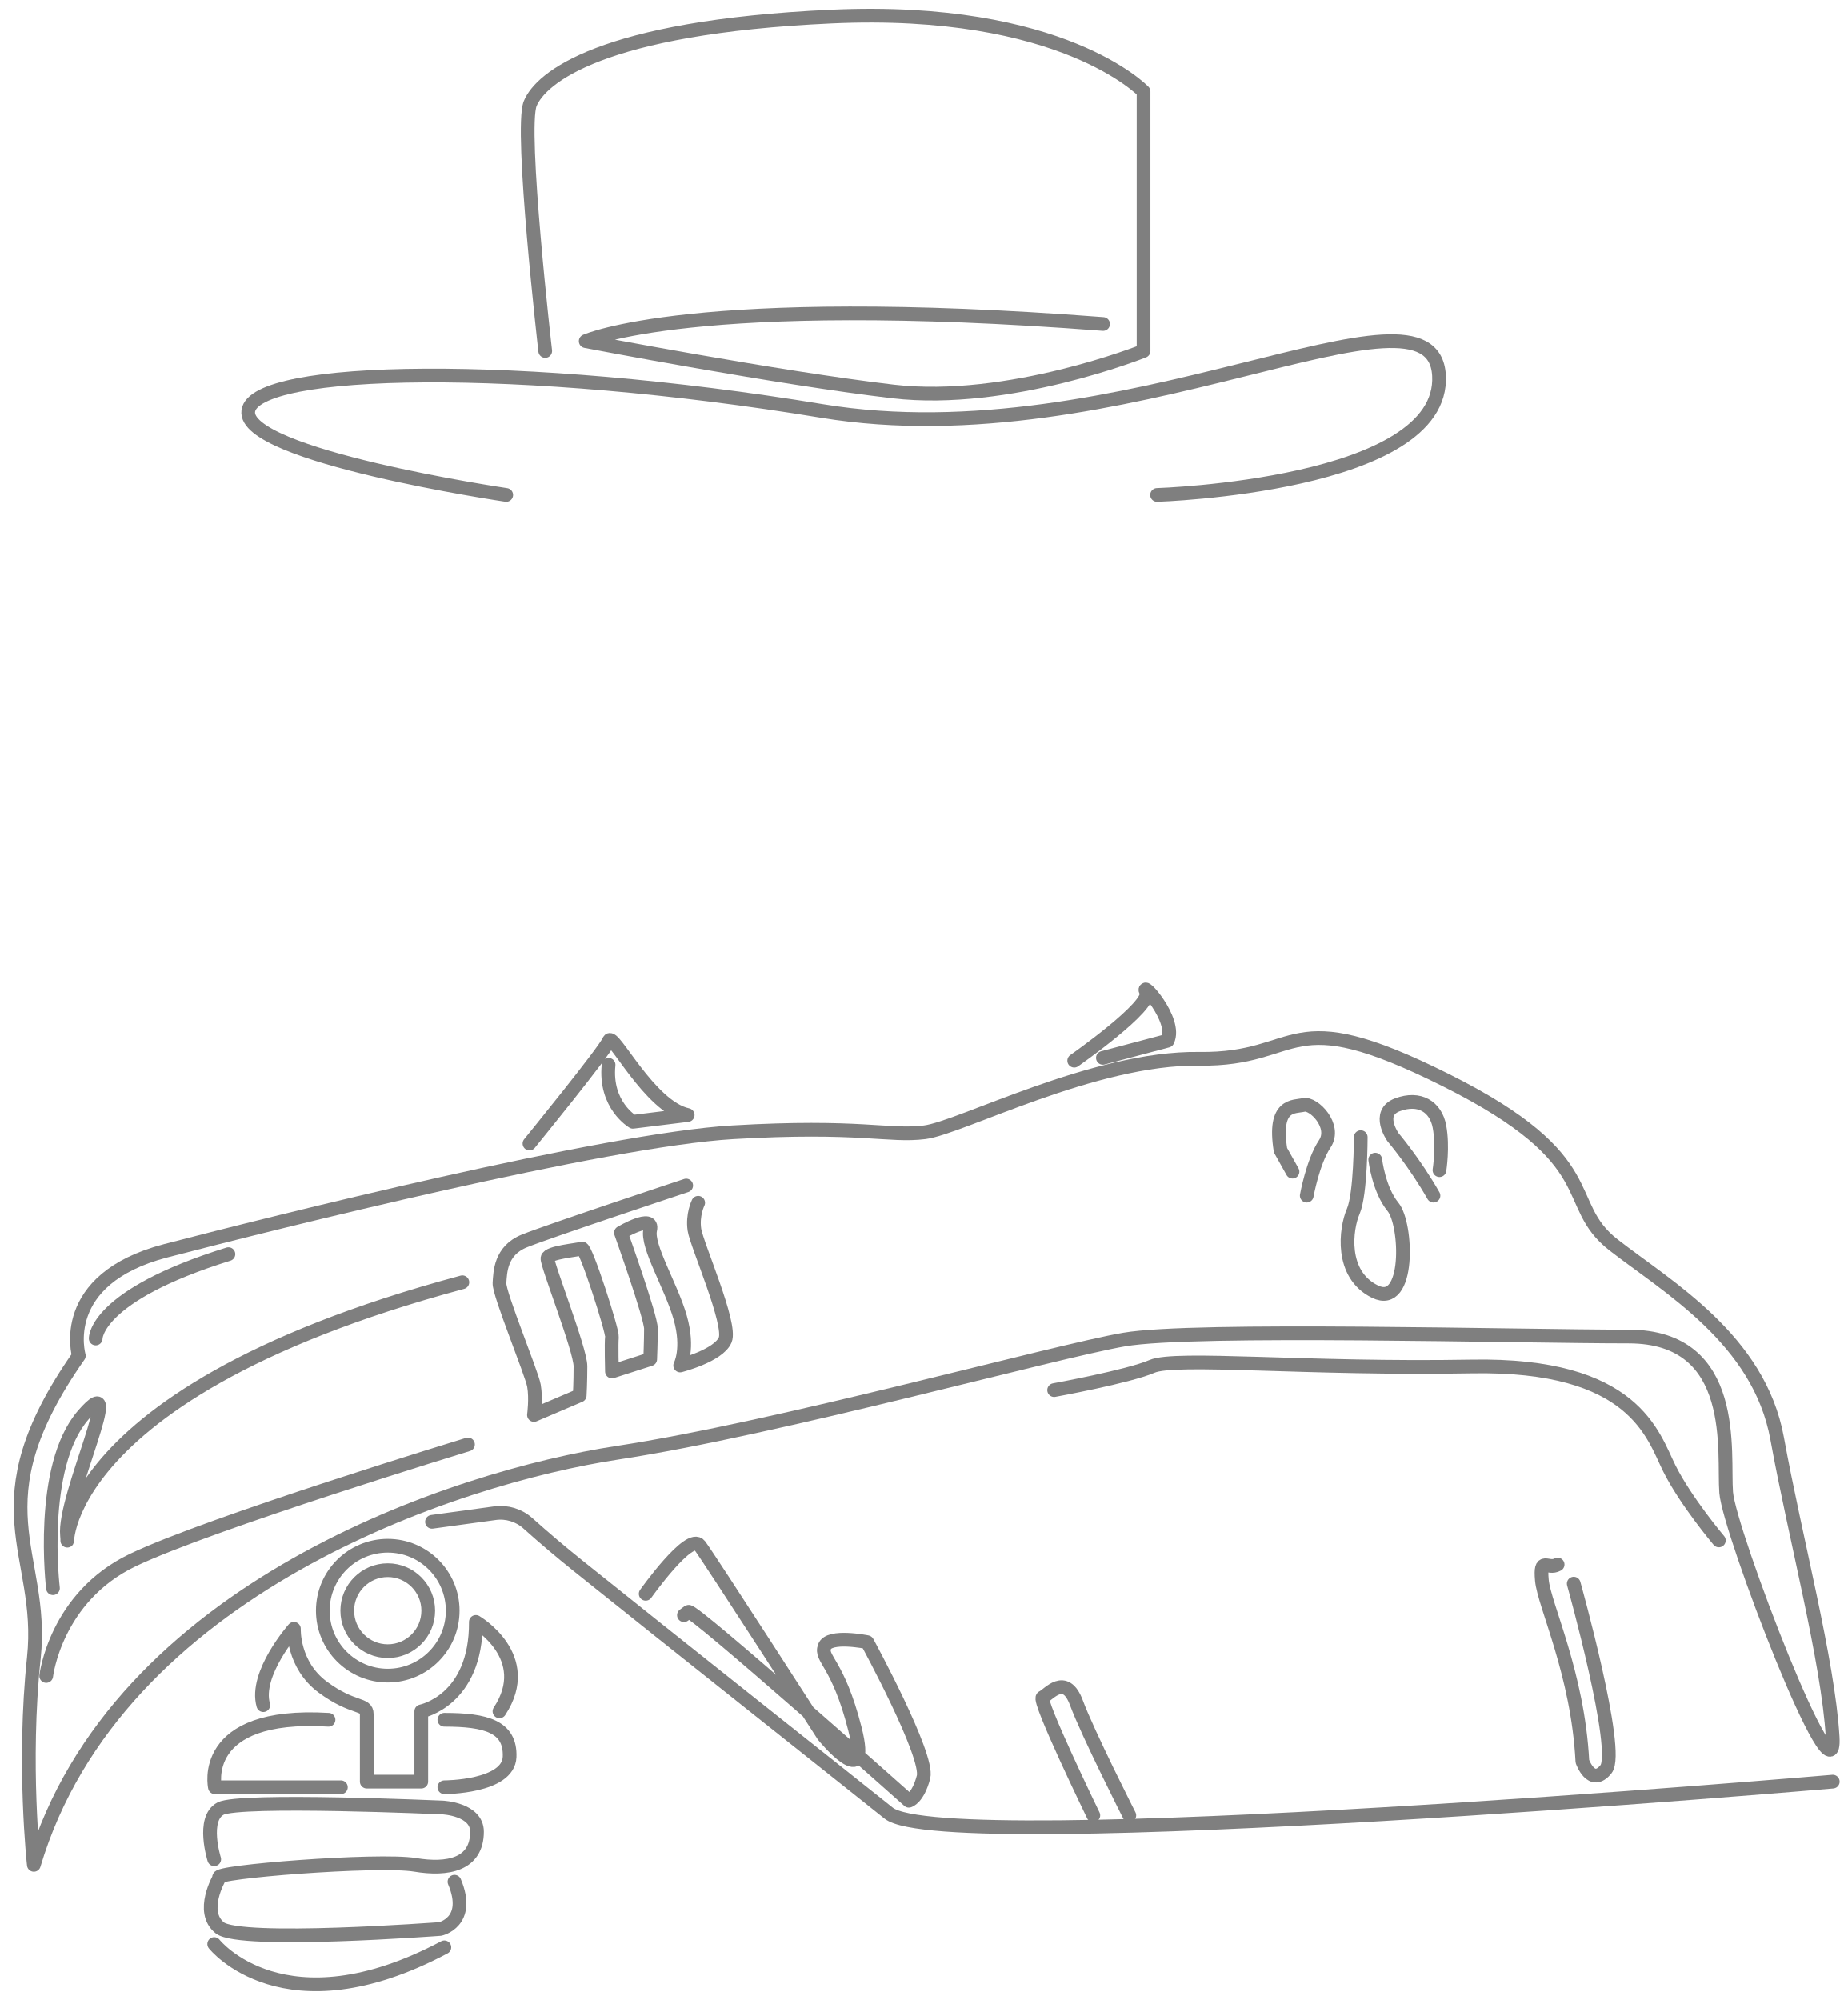
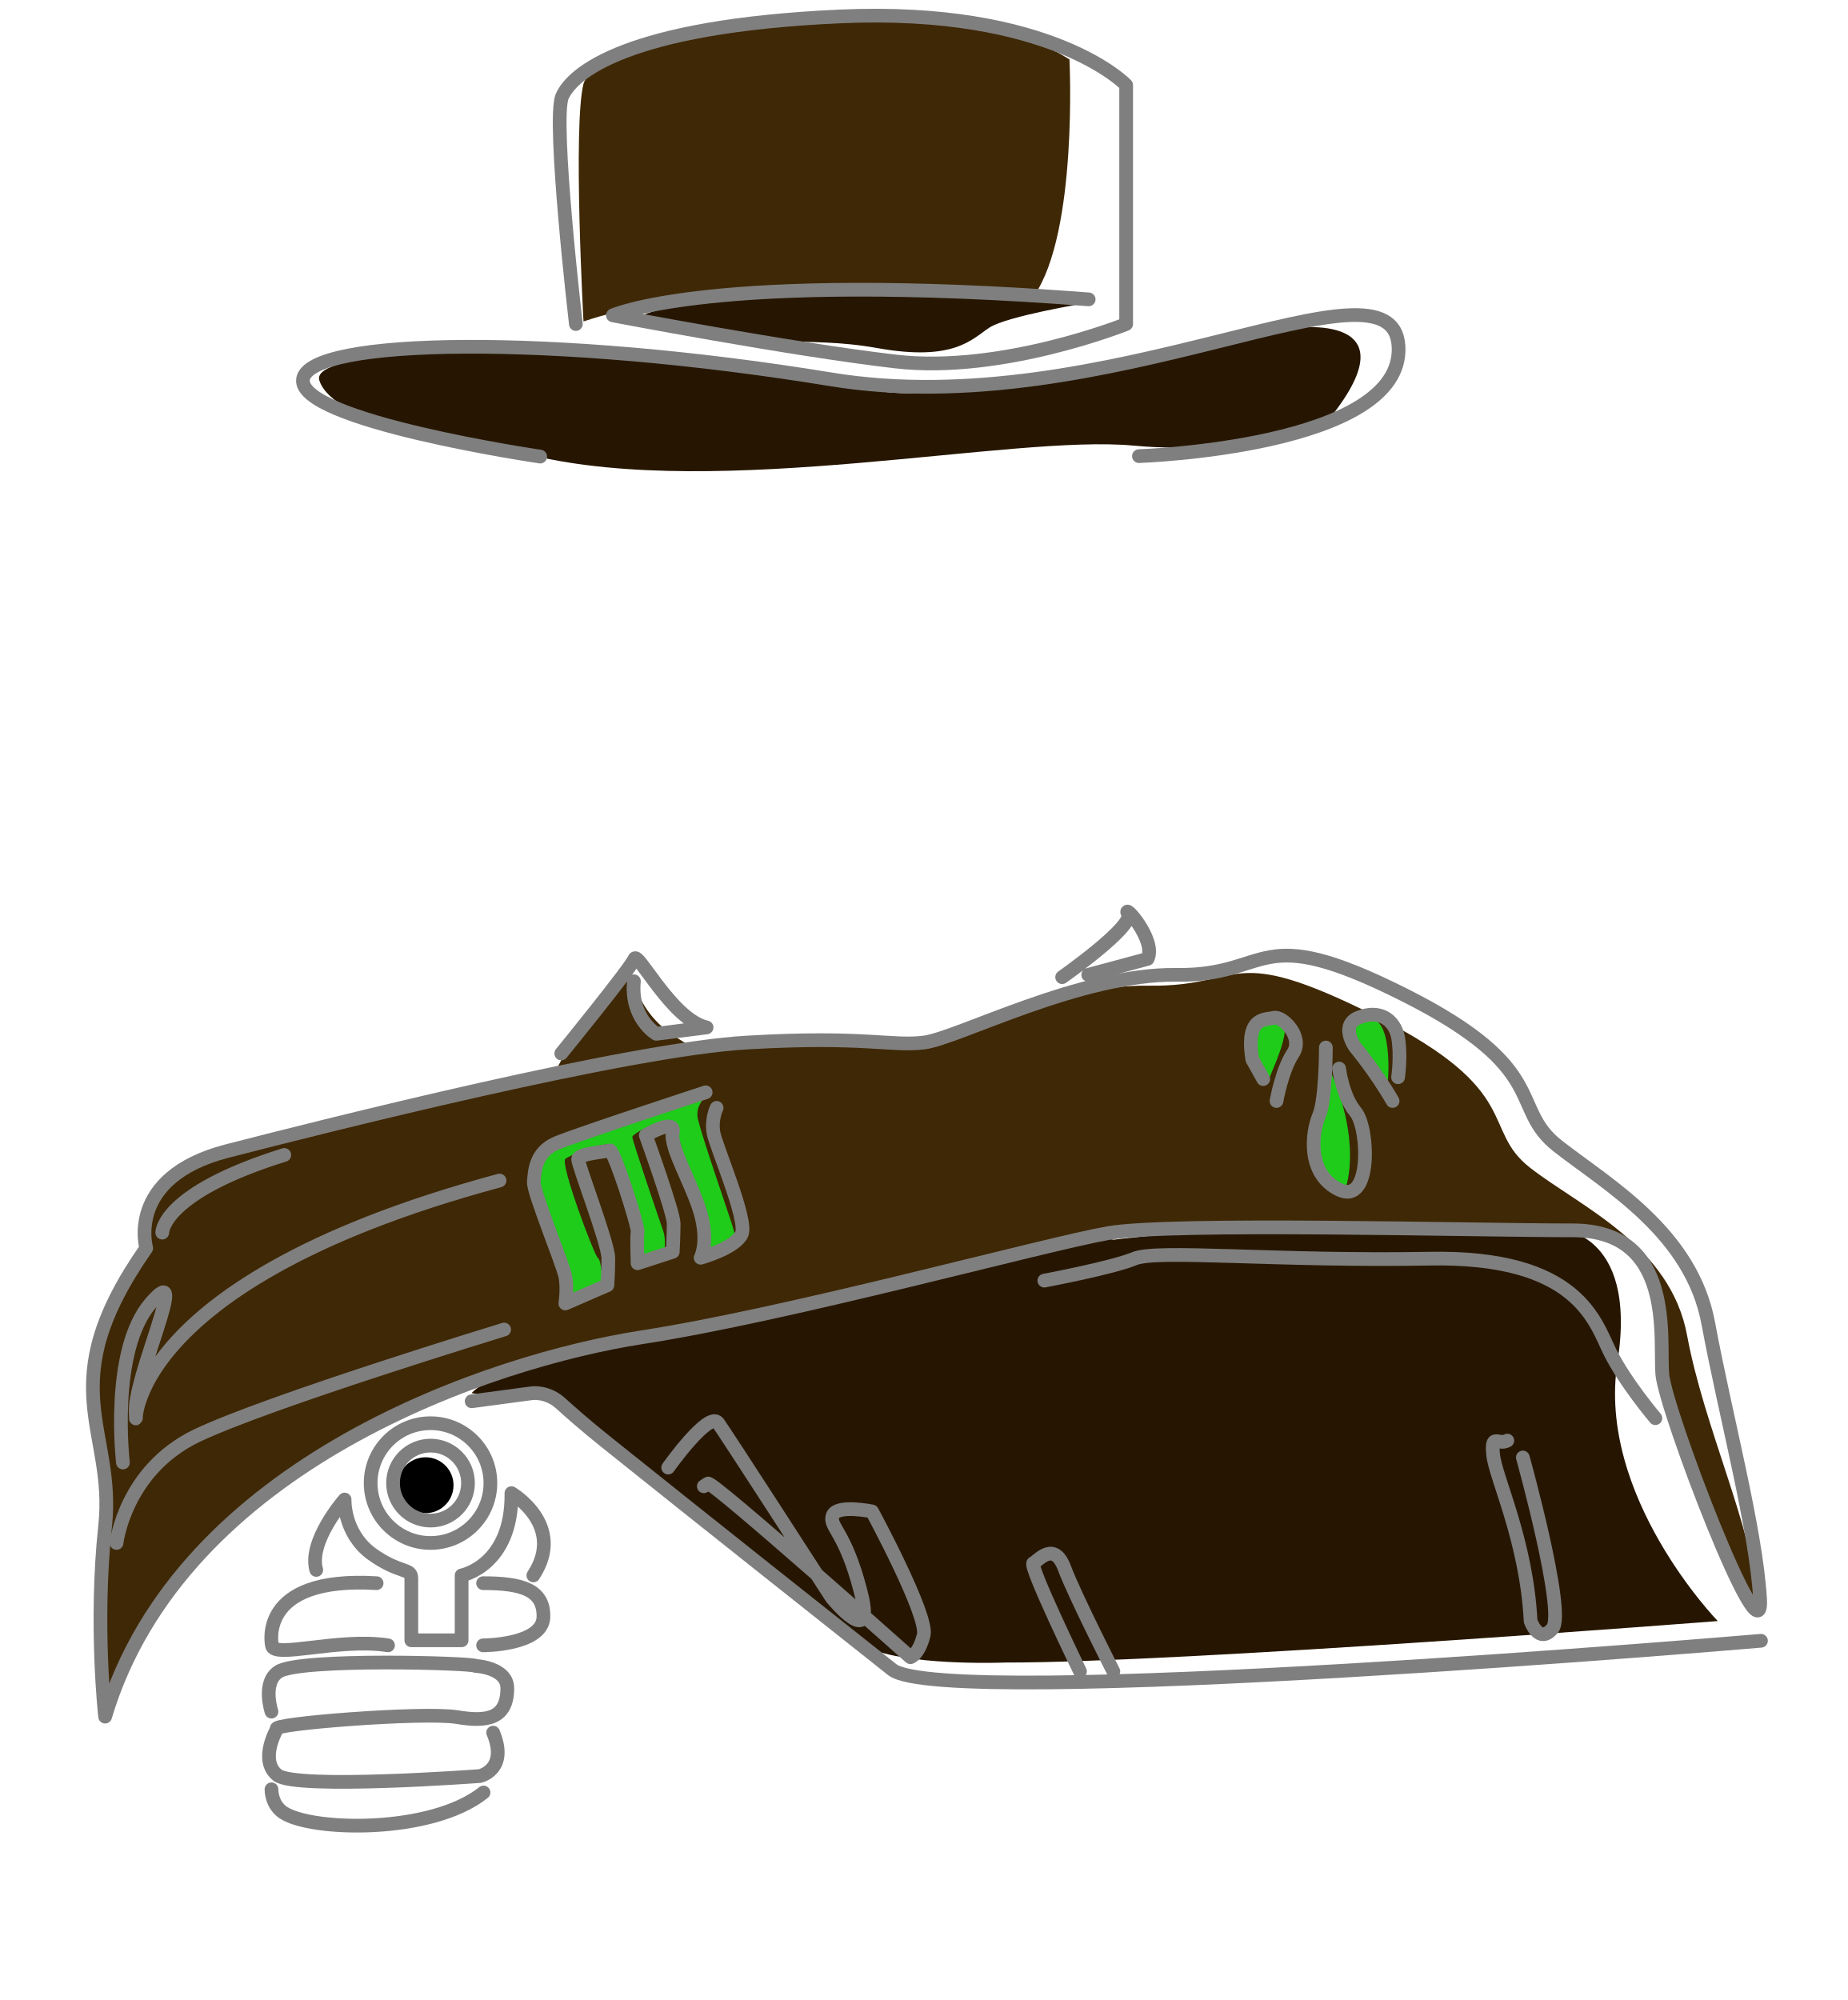
- <svg xmlns="http://www.w3.org/2000/svg" id="Слой_1" viewBox="0 0 404.156 437.587">
-   <style>.st0{fill:none;stroke:#7f7f7f;stroke-width:3;stroke-linecap:round;stroke-linejoin:round;stroke-miterlimit:10}</style>
-   <path class="st0" d="M110.758 108.291s-57.747-8.53-56.435-18.374 59.916-10.826 125.506 0 133.701-31.916 135.014-7.755-61.685 26.13-61.685 26.13" />
-   <path class="st0" d="M119.29 76.793s-5.579-48.56-3.282-54.139 15.421-16.733 65.95-19.03 68.247 16.406 68.247 16.406v56.763s-29.53 11.812-54.794 8.859-67.263-11.01-67.263-11.01 23.624-10.646 113.198-3.755M7.404 408.02s-2.461-22.148 0-45.28-13.125-33.303 9.843-66.114c0 0-4.922-16.733 19.03-22.968 23.952-6.234 96.137-24.28 124.026-25.92s34.123.984 41.998 0c7.875-.985 37.076-16.406 60.044-16.078s18.537-13.06 53.973 4.657 24.936 26.905 36.748 36.092 31.827 20.671 35.764 42.326 11.156 48.698 12.14 65.294c.984 16.596-22.64-44.95-23.296-53.482s2.953-34.123-21.327-34.123-95.042-1.969-110.354.656-75.847 19.44-110.955 24.781C99.931 323.203 25.45 347.483 7.404 408.02z" />
-   <path class="st0" d="M376.072 337.038s-7.218-8.53-10.827-15.749c-3.61-7.218-7.547-22.967-43.31-22.311s-64.72-2.255-69.888-.02c-5.168 2.234-21.41 5.187-21.41 5.187m-136.12 28.819l13.776-1.887a8.968 8.968 0 0 1 7.217 2.22 260.58 260.58 0 0 0 10.951 9.28c19.801 15.9 58.737 46.74 67.965 54.123C206.73 406.543 401 389.81 401 389.81" />
-   <path class="st0" d="M141.272 348.714s9.598-13.535 11.812-10.582c2.215 2.953 27.07 41.588 27.07 41.588s10.581 13.042 6.89-1.477c-3.691-14.518-7.629-15.257-6.644-17.964s9.35-.984 9.35-.984 13.535 24.854 12.305 29.53c-1.23 4.676-3.2 5.168-3.2 5.168s-47.247-42.08-48.231-41.342l-.985.738m89.574 43.803s-12.304-25.347-11.073-25.839c1.23-.492 4.921-5.414 7.382 1.23 2.46 6.645 11.566 24.609 11.566 24.609m93.71-54.884c-2.215 1.23-3.937-1.97-3.445 3.445s7.874 20.425 8.859 39.619c0 0 1.968 5.66 5.167 1.723 3.2-3.938-7.055-40.604-7.055-40.604m-46.604-97.687s0 12.468-1.64 16.242c-1.641 3.773-2.954 13.78 4.757 17.553s7.054-14.764 3.937-18.538c-3.117-3.773-3.88-10.335-3.88-10.335m-14.986 7.874s1.313-7.382 3.937-11.32-2.46-9.022-4.593-8.53c-2.133.492-6.726-.362-5.086 9.909l2.625 4.692m30.842 5.249c-4.101-7.218-8.859-12.796-8.859-12.796s-3.773-5.316.985-7.087c4.757-1.772 8.367.36 9.187 4.79.82 4.43 0 9.516 0 9.516m-162.19 7.136s-1.312 2.625-.82 5.906c.492 3.281 8.203 20.67 6.726 24.116-1.476 3.445-9.843 5.578-9.843 5.578s1.969-3.61 0-10.5c-1.969-6.89-7.382-15.585-6.562-19.194.82-3.61-6.398.656-6.398.656s6.562 18.374 6.562 21-.164 6.667-.164 6.667l-8.367 2.683s-.164-6.234 0-7.546c.164-1.313-5.742-19.687-6.562-19.359-.82.328-7.383.82-7.547 2.133S127 295.314 127 298.923c0 3.61-.164 6.398-.164 6.398l-10.008 4.265s.492-3.609 0-6.398-7.71-20.178-7.546-22.475c.164-2.297.164-7.055 5.414-9.187s35.435-12.14 35.435-12.14m84.899-27.316s17.226-12.058 15.75-15.01c-1.477-2.953 6.865 6.099 4.675 10.643l-14.15 3.752m-125.461 18.744s16.605-20.387 17.39-22.496c.785-2.108 8.859 14.457 17.226 16.262l-11.976 1.476s-6.235-3.61-5.332-12.468M10.11 366.694s1.97-17.242 18.949-25.363c16.98-8.12 73.332-25.293 73.332-25.293m-90.804 31.445s-3.199-26.577 6.644-37.897-4.433 17.964-3.57 26.331-8.734-29.776 86.5-55.368m-80.223 12.304s-.246-9.351 29.038-18.456" />
-   <circle class="st0" cx="84.838" cy="352.405" r="8.859" />
-   <circle class="st0" cx="84.838" cy="352.405" r="14.209" />
-   <path class="st0" d="M57.604 373.076c-1.968-6.89 6.702-16.702 6.702-16.702s-.34 7.842 6.322 12.764c6.663 4.922 9.616 3.446 9.616 5.906v14.765h11.928v-15.38s12.056-2.338 11.942-19.563c0 0 13.037 7.628 5.165 19.563" />
-   <path class="st0" d="M97.224 391.04s14.026 0 14.273-6.645c.246-6.644-5.168-8.12-14.273-8.12m-22.64 14.765H47.023s-3.691-16.488 24.854-14.765m-25.01 30.514s-2.797-8.859 1.386-11.074 48.56-.246 48.56-.246 7.551.328 7.551 5.29c0 7.265-6.461 8.438-13.538 7.26-8.085-1.344-44.75 1.57-42.819 2.805 0 0-4.347 7.43.082 10.976 4.43 3.545 48.232.246 48.232.246s6.827-1.476 3.117-10.335m-52.571 13.634s15.249 19.34 50.357.72" />
+ <svg xmlns="http://www.w3.org/2000/svg" id="cowboy" viewBox="0 0 404.2 437.6">
+   <style>.st0{fill:#3f2805}.st1{fill:#261601}.st3{fill:none;stroke:#7f7f7f;stroke-width:3;stroke-linecap:round;stroke-linejoin:round;stroke-miterlimit:10}</style>
+   <path class="st0" d="M384.477 349.9c-.9-15.3-11.61-37.656-15.31-57.556-3.6-19.9-23.47-28.332-34.37-36.832-10.9-8.5-1.1-16.8-33.8-33.2-32.7-16.4-28.463-6.345-49.563-6.645-21.1-.3-42.557 11.632-49.857 12.532-7.2.9-12.9-1.5-38.6 0-3.204.175-7.04.587-11.341 1.186-.88-.68-2.234-1.502-3.886-2.552-8.917-5.666-9.667-14.75-9.667-14.75l-14.5 18.417-2.314 4.37c-27.606 5.734-58.603 13.573-72.392 17.13-22 5.8-17.5 21.2-17.5 21.2-21.1 30.2-6.7 39.4-9 60.8s0 41.7 0 41.7c16.6-55.6 85.1-78 117.4-83 32.4-5 87.9-20.3 102.1-22.8 14.2-2.4 79.2-.6 101.6-.6 22.4 0 19 23.6 19.6 31.4.6 7.8 22.3 64.5 21.4 49.2z" />
+   <path class="st1" d="M103.2 304.805s6.55-9.513 71.55-18.18c0 0 64.2-17.125 68.85-15.375 0 0 42.138-5.354 96.655-2.479 0 0 18.24-.084 13.648 29.25-4.592 29.334 21.945 56.667 21.945 56.667S258 363.858 220 363.762c0 0-18.5.738-28.25-2.512s-63.5-50.95-63.5-50.95-9-8.3-14.625-6.3-10.425.805-10.425.805z" />
+   <path class="st0" d="M127.667 70.333s-2.334-42.666 0-52C130 9 204.333-6 234 13c0 0 1.887 37.758-7.729 51.672 0 0-62.604-6.339-98.604 5.661z" />
+   <path class="st1" d="M140.667 68.935s17.666-8.768 96.833-2.602c0 0-17.167 2.834-21 5.334s-7.667 7.5-24.5 4.5-23 1.202-51.333-7.232z" />
+   <path class="st1" d="M116.363 99.617s-42.646-4.749-46.479-16.342c-3.604-10.9 107.533-6.19 119.2 1.142 11.666 7.333 92.666-12.52 92.666-12.52s27.75-4.397 10 18.603c0 0-17.25 9.5-43.75 7s-90.523 11.98-131.637 2.117z" />
+   <circle cx="93.115" cy="324.969" r="6.115" />
+   <path d="M277.75 235.875s-7.125-9.375 0-12.25.875 9.75 0 12.25zm25.833.958c.157.212 1.42-15.93-4.915-13.631-6.335 2.298 1.582 9.131 4.915 13.631zm-12.5-2.5s-7.75 23.834 3.417 25.334c0 0 3.5-9.584-3.417-25.334zm-136.916 5.5s-35.994 8.832-36.167 15.834c-.173 7.001 4.5 20.75 7 28.25l6.833-3.5s-.262-4.677-1-5.167c-.82-.544-8.364-20.685-7.126-21.708.593-.49 7.043-3.542 10.043-3.125 3 .416 6.833 24.583 6.833 24.583l4.834-1.583s.25-2.5-.25-3.917-6.898-20.107-6.815-20.774c.083-.666 6.398-4.226 8.481-3.226 2.084 1 7.767 28.5 7.767 28.5l5.9-3.25s.5.167 0-1.75-7.917-23-7.917-24.917c0-1.916.417-2.166 1.584-4.25z" fill="#1ecc19" />
+   <path class="st3" d="M118.2 99.9S65.1 92.1 66.3 83s55.1-9.9 115.5 0 123-29.3 124.2-7.2-56.8 24-56.8 24" />
+   <path class="st3" d="M126 70.9s-5.2-44.7-3-49.8 14.2-15.4 60.7-17.5 62.7 15 62.7 15v52.3s-27.1 10.9-50.4 8.2S134.1 69 134.1 69s21.7-9.8 104.1-3.5M23 375.6s-2.3-20.3 0-41.7-12.1-30.6 9-60.8c0 0-4.5-15.4 17.5-21.2 22.1-5.7 88.4-22.4 114.1-23.8 25.7-1.5 31.4.9 38.6 0 7.3-.9 34.1-15.1 55.2-14.8s17-12.1 49.7 4.3 22.9 24.7 33.8 33.2c10.9 8.5 29.3 19 32.9 38.9 3.7 19.9 10.4 44.8 11.3 60.1s-20.8-41.4-21.4-49.2c-.6-7.8 2.8-31.4-19.6-31.4s-87.4-1.8-101.6.6c-14.2 2.5-69.7 17.8-102.1 22.8-32.3 5-100.8 27.4-117.4 83z" />
+   <path class="st3" d="M362.2 310.3s-6.6-7.8-9.9-14.4-6.9-21.2-39.8-20.5c-32.9.6-59.5-2.1-64.3 0-4.8 2-19.7 4.8-19.7 4.8m-125.3 26.4l12.7-1.7c2.4-.4 4.9.5 6.6 2 2.2 2 5.6 5 10.1 8.6 18.2 14.6 54 43 62.6 49.8 11.3 9 190.1-6.3 190.1-6.3" />
+   <path class="st3" d="M146.2 321.1s8.8-12.4 10.9-9.8c2 2.8 24.9 38.3 24.9 38.3s9.8 12 6.3-1.4c-3.4-13.3-7-14.1-6.1-16.6s8.6-.9 8.6-.9 12.4 22.9 11.3 27.1c-1.1 4.3-2.9 4.8-2.9 4.8s-43.4-38.7-44.3-38l-.9.6m82.3 40.5S225 342.4 226.1 342c1.1-.5 4.5-5 6.8 1.1s10.7 22.6 10.7 22.6m86.2-50.5c-2 1.1-3.6-1.8-3.1 3.1.5 5 7.3 18.8 8.2 36.4 0 0 1.8 5.2 4.8 1.6 2.9-3.6-6.5-37.4-6.5-37.4m-43.1-89.7s0 11.5-1.5 14.9c-1.5 3.5-2.8 12.7 4.4 16.2s6.5-13.6 3.6-17c-2.9-3.5-3.6-9.5-3.6-9.5m-13.7 7.1s1.2-6.8 3.6-10.4-2.3-8.3-4.2-7.8c-1.9.5-6.2-.4-4.7 9.1l2.4 4.3m28.3 4.8c-3.8-6.6-8.2-11.8-8.2-11.8s-3.5-4.9.9-6.5c4.4-1.7 7.7.4 8.5 4.4.7 4 0 8.7 0 8.7m-149.1 6.7s-1.2 2.4-.7 5.4 7.5 19 6.2 22.2c-1.4 3.1-9 5.2-9 5.2s1.8-3.3 0-9.7-6.8-14.4-6.1-17.7-5.9.6-5.9.6 6.1 16.9 6.1 19.3-.2 6.2-.2 6.2l-7.7 2.5s-.2-5.7 0-6.9-5.2-18.1-6.1-17.8c-.7.3-6.8.7-6.9 1.9s6.6 18.4 6.6 21.7-.2 5.9-.2 5.9l-9.2 4s.5-3.3 0-5.9-7.1-18.6-6.9-20.7.2-6.5 5-8.5 32.6-11.1 32.6-11.1m78-25.2s15.8-11.1 14.4-13.8c-1.4-2.8 6.3 5.6 4.3 9.8l-13 3.5m-115.3 17.2s15.3-18.8 16-20.7 8.2 13.3 15.8 15l-11 1.4s-5.7-3.3-4.9-11.5M25.5 337.6s1.8-15.8 17.4-23.4c15.6-7.5 67.4-23.3 67.4-23.3M26.9 320S24 295.5 33 285.1s-4 16.6-3.3 24.2-8-27.4 79.6-51m-73.8 11.4s-.2-8.6 26.7-17" />
+   <circle class="st3" cx="94.2" cy="324.5" r="8.2" />
+   <circle class="st3" cx="94.2" cy="324.5" r="13.1" />
+   <path class="st3" d="M69.2 343.5c-1.8-6.3 6.2-15.4 6.2-15.4s-.3 7.2 5.8 11.8c6.2 4.5 8.8 3.1 8.8 5.4v13.6h11v-14.2s11.1-2.1 10.9-18c0 0 12 7 4.8 18" />
+   <path class="st3" d="M105.7 360s12.9 0 13.2-6.1c.2-6.1-4.8-7.5-13.2-7.5M84.9 360c-10.7-1.7-25.1 3-25.4 0 0 0-3.4-15.2 22.9-13.6m-23 28.1s-2.1-6.3 1.5-8.7c4.4-3.1 43.4-1.9 43.1-1.3 0 0 7 .3 7 4.9 0 6.7-4.5 7.4-11 6.3-7.5-1.2-41.2 1.5-39.4 2.6 0 0-4 6.8.1 10.1 4 3.2 44.3.2 44.3.2s6.3-1.4 2.9-9.5m-48.5 12.4s-.1 3.3 2.6 5.1c6.2 4.1 32.4 4.7 43.8-4.4" />
</svg>
